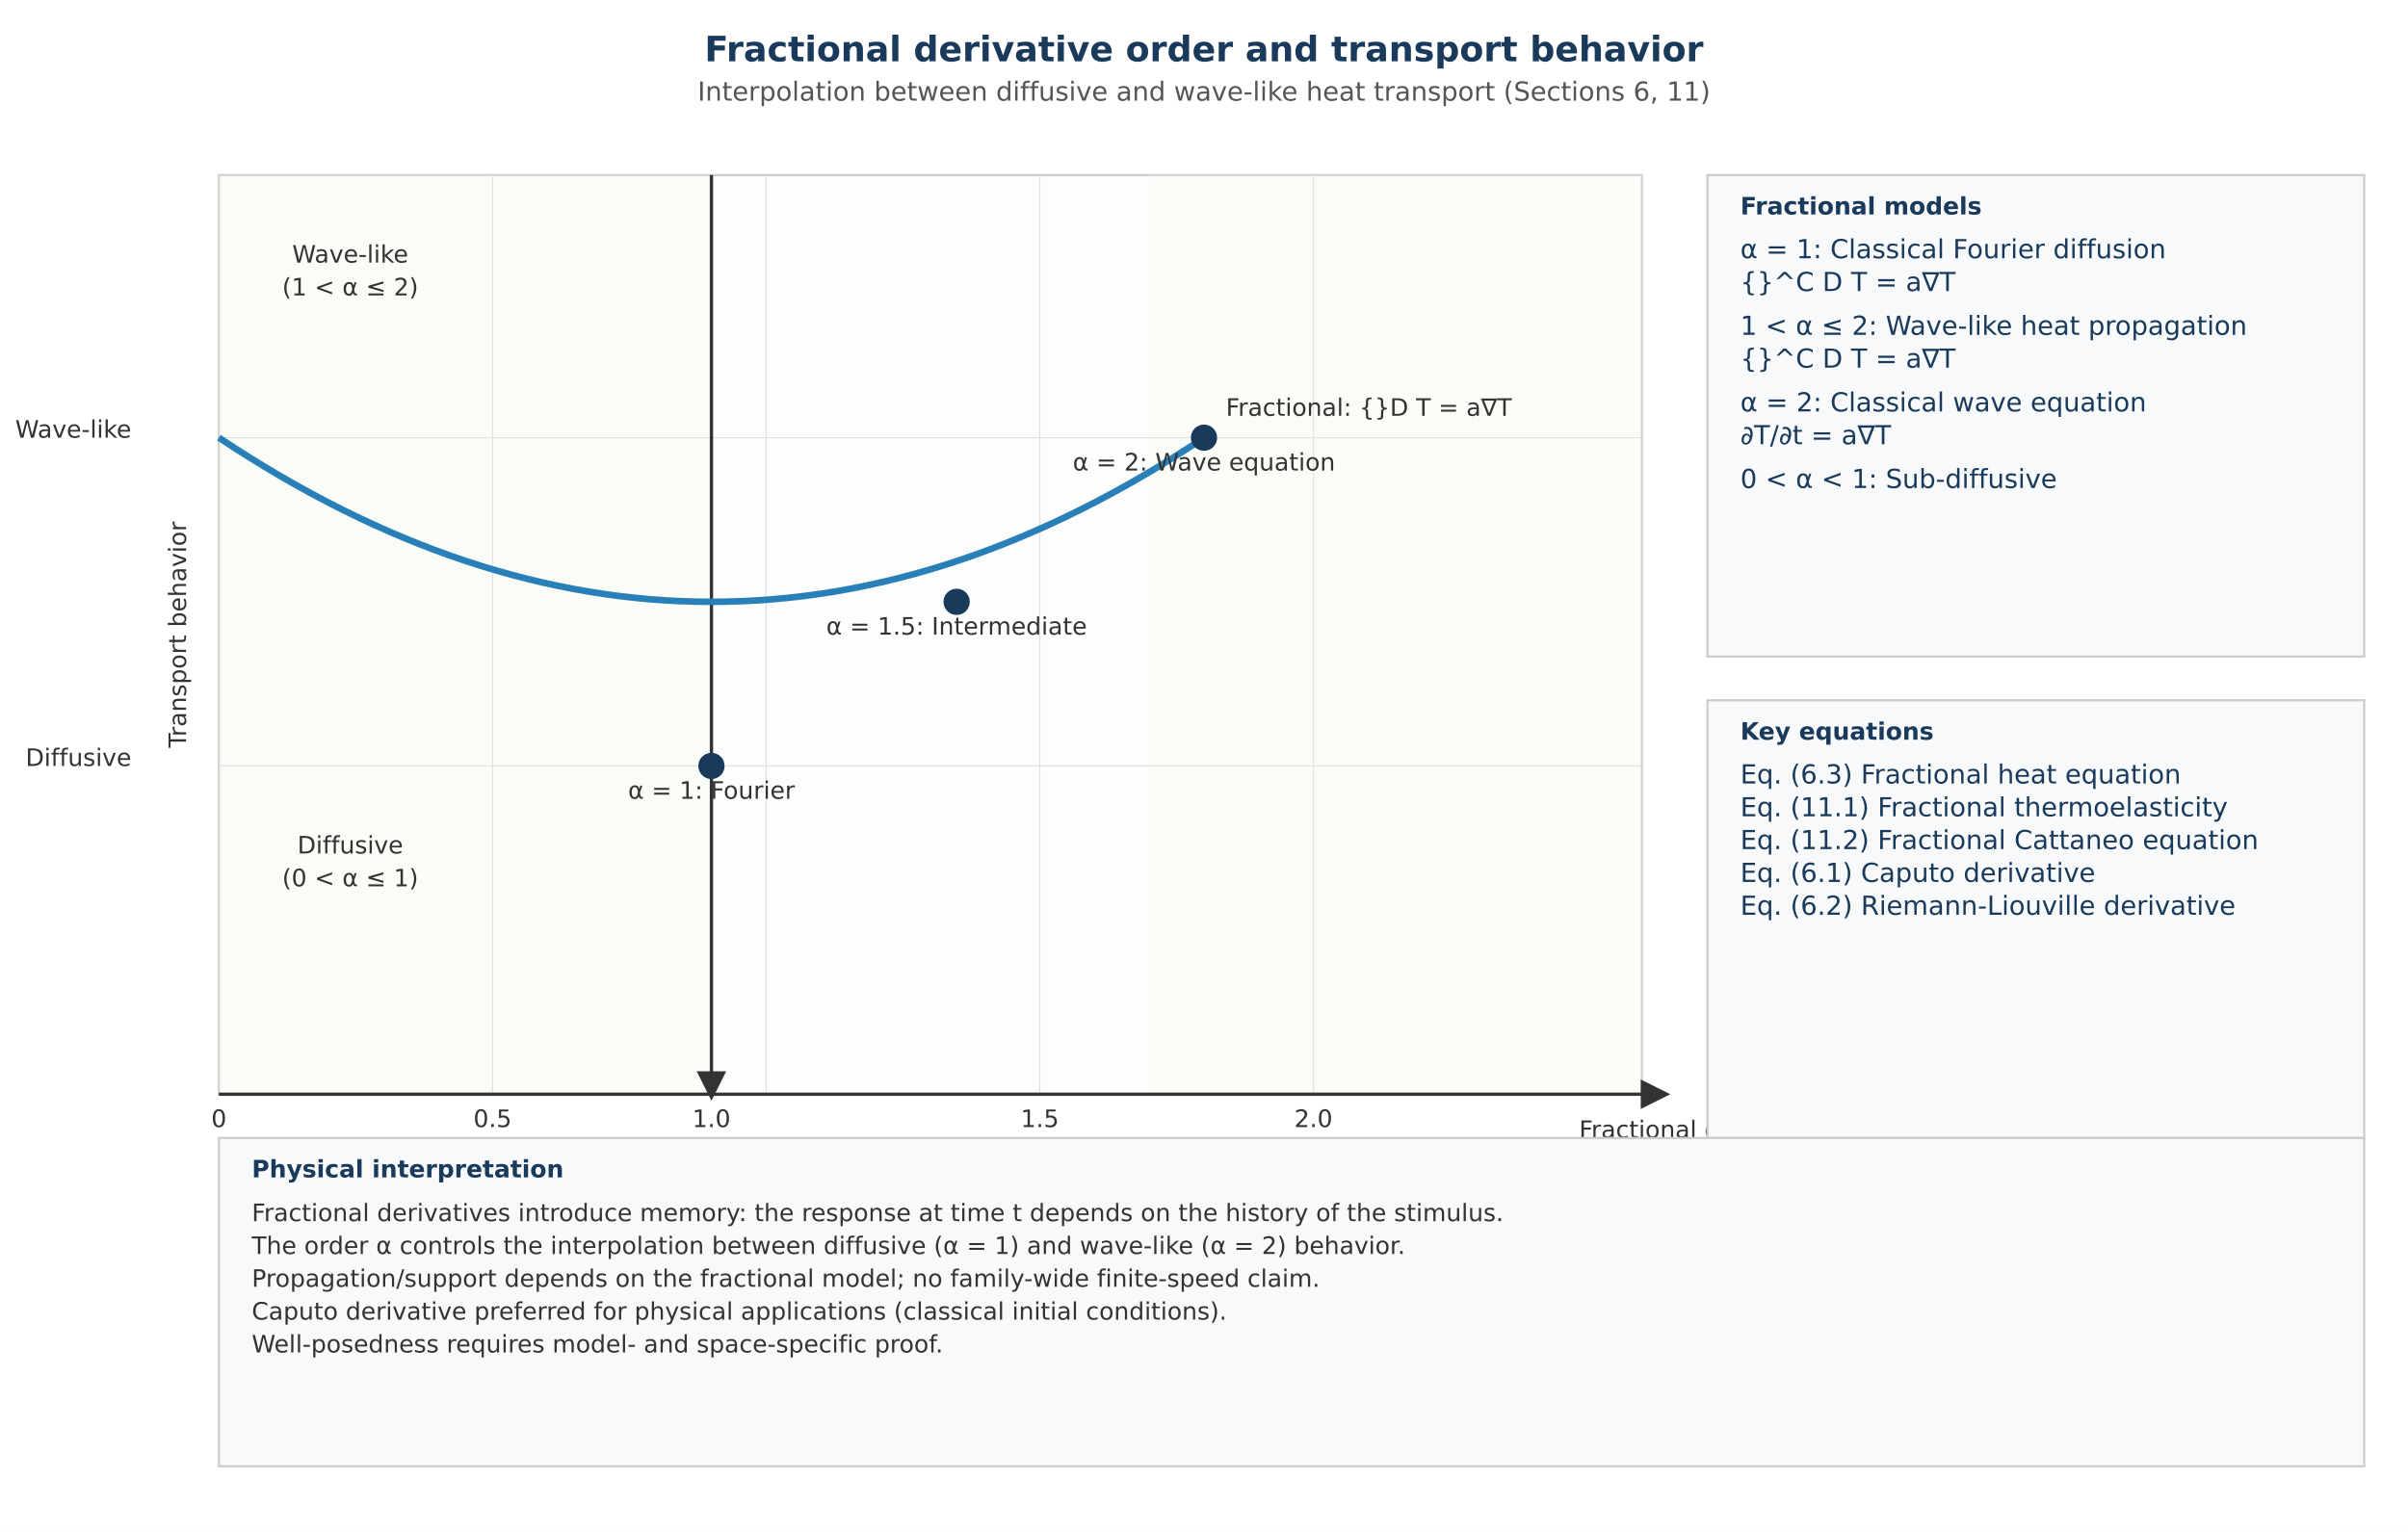
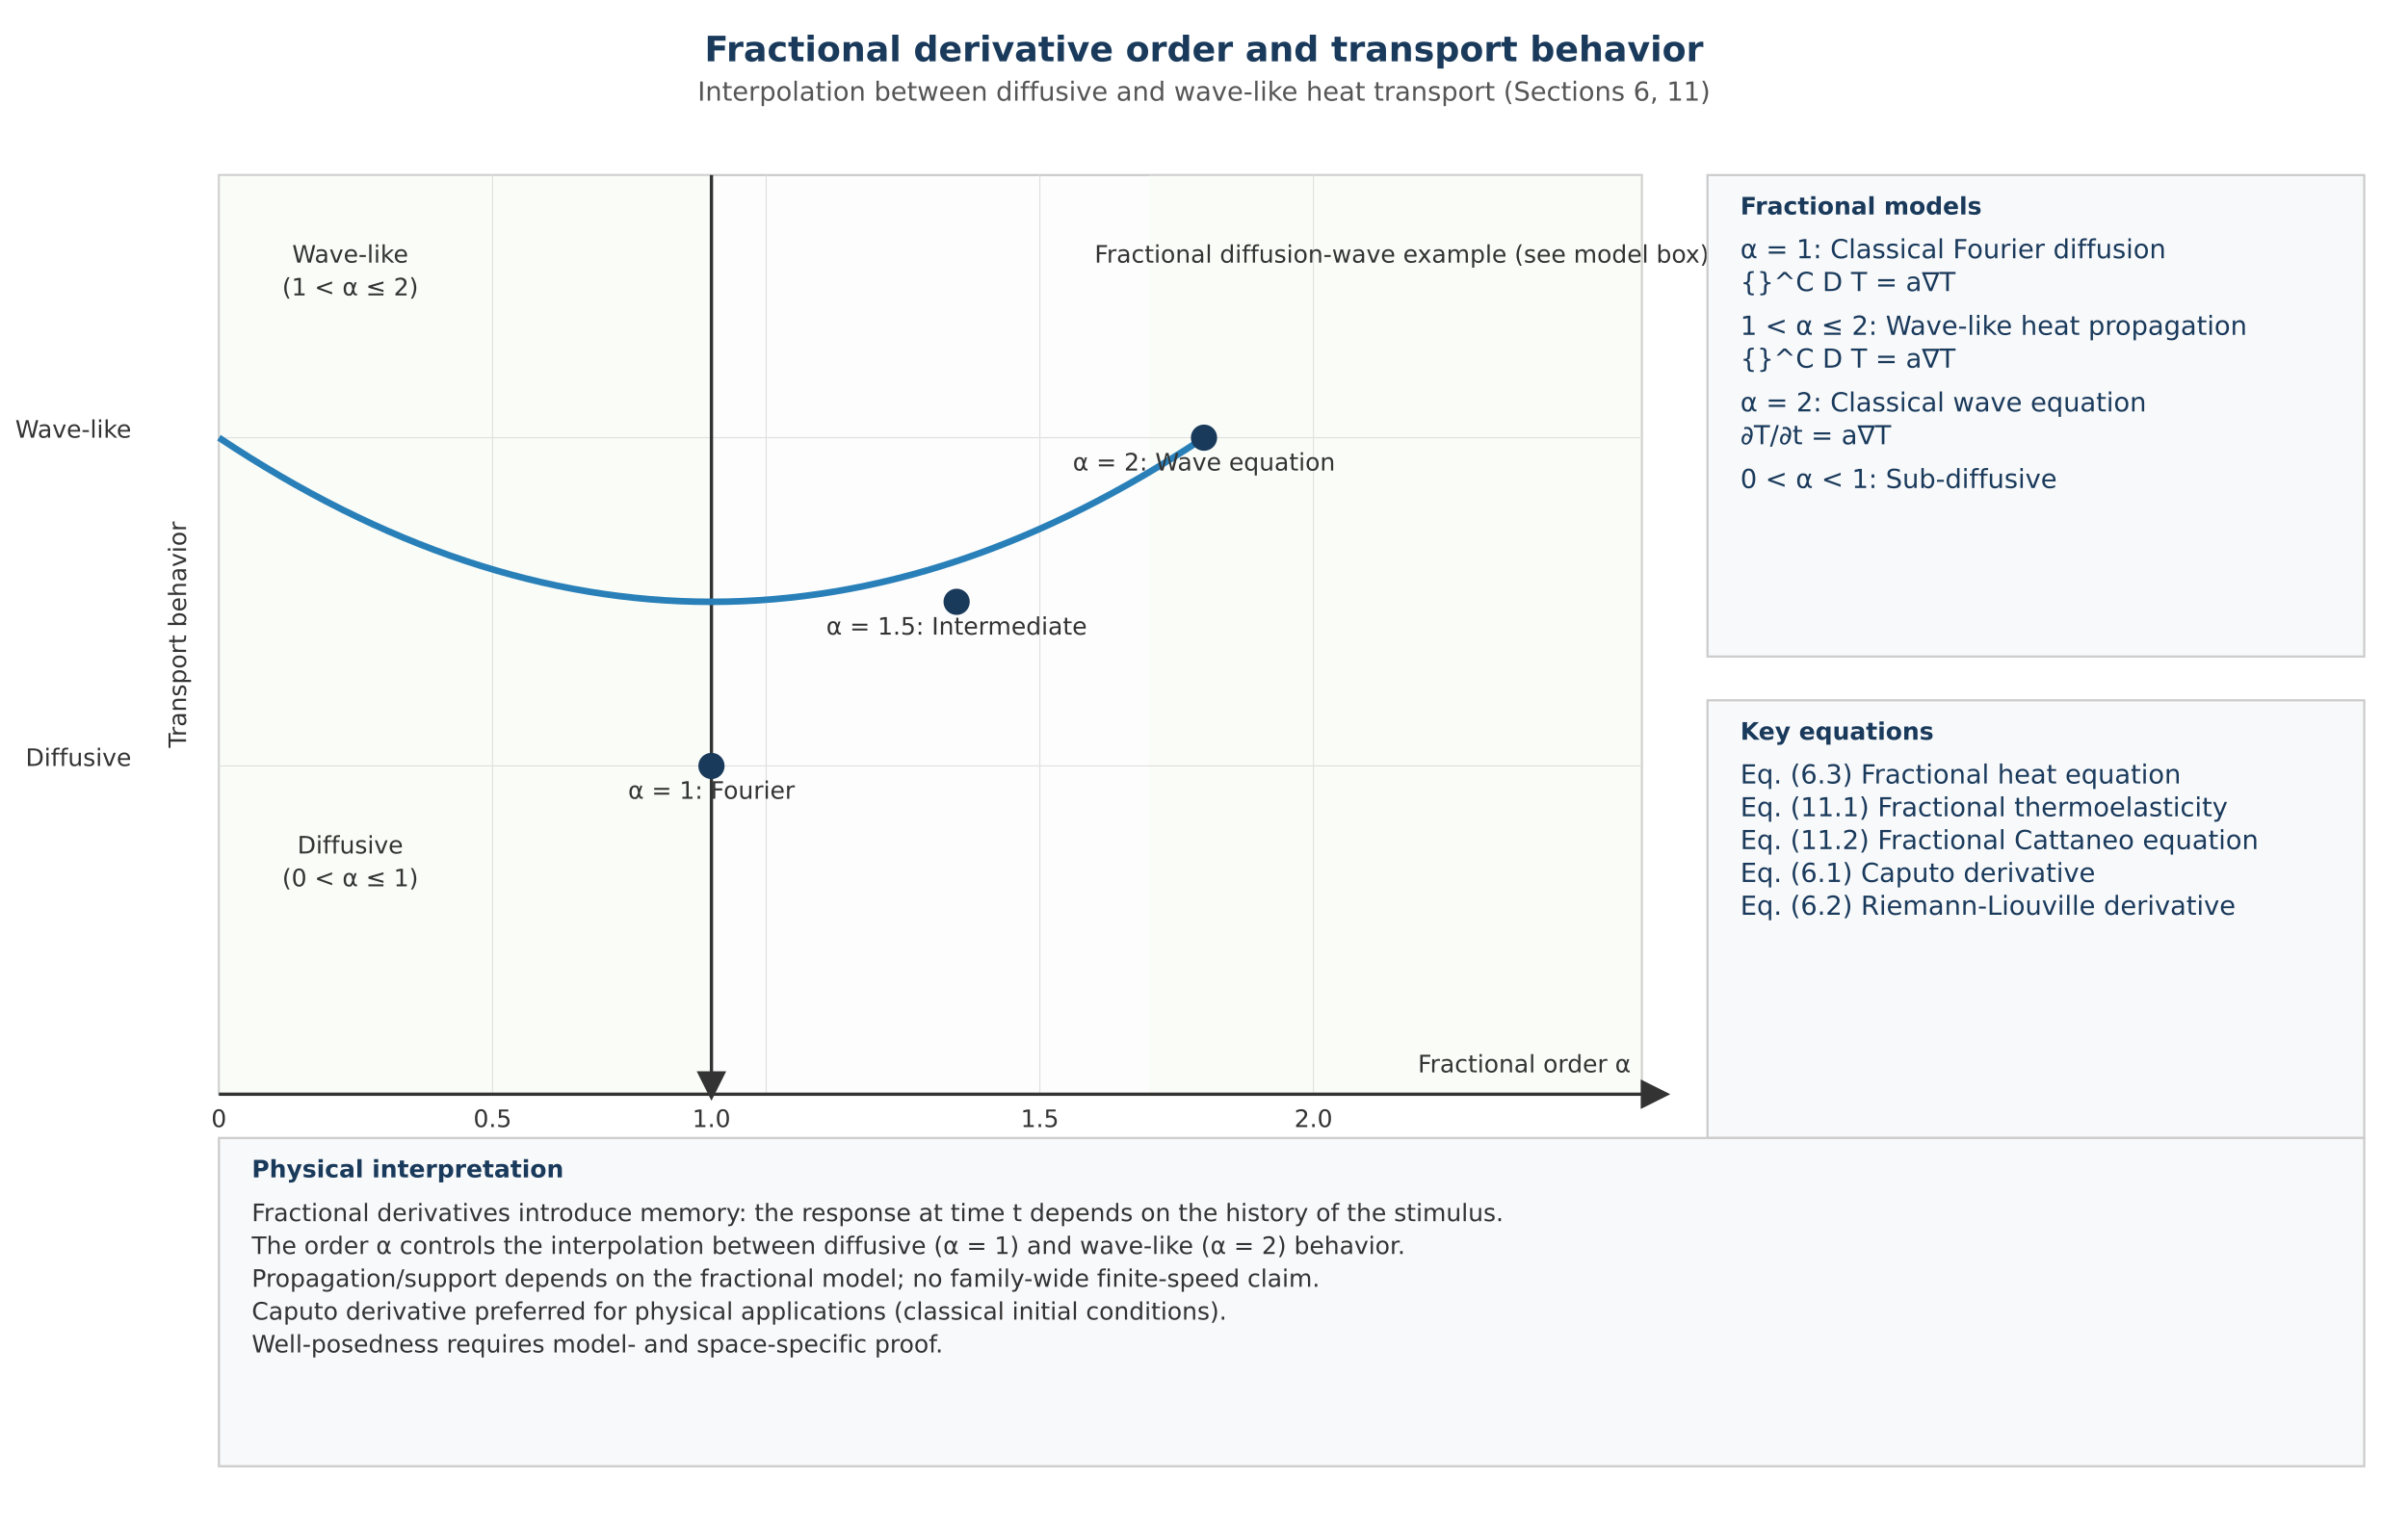
<svg xmlns="http://www.w3.org/2000/svg" width="1100" height="700" viewBox="0 0 1100 700">
  <defs>
    <style>
      .title { font: 700 16px 'DejaVu Sans', sans-serif; fill: #1a3a5c; }
      .subtitle { font: 12px 'DejaVu Sans', sans-serif; fill: #555; }
      .label { font: 11px 'DejaVu Sans', sans-serif; fill: #333; }
      .math { font: 12px 'DejaVu Sans', monospace; fill: #1a3a5c; }
      .axis { stroke: #333; stroke-width: 1.5; fill: none; marker-end: url(#arrow-axis); }
      .curve-diff { stroke: #2d6a2d; stroke-width: 3; fill: none; }
      .curve-wave { stroke: #c0392b; stroke-width: 3; fill: none; }
      .curve-interp { stroke: #2980b9; stroke-width: 3; fill: none; }
      .grid { stroke: #e0e0e0; stroke-width: 0.5; fill: none; }
      .marker { fill: #1a3a5c; }
      .box { fill: #f8f9fa; stroke: #cccccc; stroke-width: 1; }
      .box-title { font: 700 11px 'DejaVu Sans', sans-serif; fill: #1a3a5c; }
      .zone { fill: #f0f8e8; stroke: none; opacity: 0.3; }
    </style>
    <marker id="arrow-axis" markerWidth="9" markerHeight="9" refX="7" refY="4.5" orient="auto">
      <polygon points="0,0 9,4.5 0,9" fill="#333" />
    </marker>
  </defs>
  <rect width="1100" height="700" fill="white" />
  <text x="550" y="28" class="title" text-anchor="middle">Fractional derivative order and transport behavior</text>
  <text x="550" y="46" class="subtitle" text-anchor="middle">Interpolation between diffusive and wave-like heat transport (Sections 6, 11)</text>
  <rect x="100" y="80" width="650" height="420" fill="#fdfdfd" stroke="#cccccc" stroke-width="1" />
  <rect x="100" y="80" width="225" height="420" class="zone" />
  <rect x="525" y="80" width="225" height="420" class="zone" />
  <line x1="100" y1="200" x2="750" y2="200" class="grid" />
  <line x1="100" y1="350" x2="750" y2="350" class="grid" />
  <line x1="225" y1="80" x2="225" y2="500" class="grid" />
  <line x1="350" y1="80" x2="350" y2="500" class="grid" />
  <line x1="475" y1="80" x2="475" y2="500" class="grid" />
  <line x1="600" y1="80" x2="600" y2="500" class="grid" />
  <line x1="100" y1="500" x2="760" y2="500" class="axis" />
  <line x1="325" y1="80" x2="325" y2="500" class="axis" />
-   <text x="770" y="520" class="label" text-anchor="middle">Fractional order α</text>
+   <text x="745" y="490" class="label" text-anchor="end">Fractional order α</text>
  <text x="85" y="290" class="label" text-anchor="middle" transform="rotate(-90 85 290)">Transport behavior</text>
  <text x="100" y="515" class="label" text-anchor="middle" font-size="10">0</text>
  <text x="225" y="515" class="label" text-anchor="middle" font-size="10">0.5</text>
  <text x="325" y="515" class="label" text-anchor="middle" font-size="10">1.0</text>
  <text x="475" y="515" class="label" text-anchor="middle" font-size="10">1.5</text>
  <text x="600" y="515" class="label" text-anchor="middle" font-size="10">2.0</text>
  <text x="60" y="200" class="label" text-anchor="end" font-size="10">Wave-like</text>
  <text x="60" y="350" class="label" text-anchor="end" font-size="10">Diffusive</text>
  <path d="M 100 200 Q 325 350 550 200" class="curve-interp" />
-   <text x="560" y="190" class="label" font-size="10" fill="#2980b9">Fractional: {}<sup>C</sup>D<sub>t</sub>
-     <sup>α</sup>T = a∇<sup>2</sup>T</text>
+   <text x="500" y="120" class="label" font-size="10" fill="#2980b9">Fractional diffusion-wave example (see model box)</text>
  <circle cx="325" cy="350" r="6" class="marker" />
  <text x="325" y="365" class="label" text-anchor="middle" font-size="10" fill="#2d6a2d">α = 1: Fourier</text>
  <circle cx="550" cy="200" r="6" class="marker" />
  <text x="550" y="215" class="label" text-anchor="middle" font-size="10" fill="#c0392b">α = 2: Wave equation</text>
  <circle cx="437" cy="275" r="6" class="marker" />
  <text x="437" y="290" class="label" text-anchor="middle" font-size="10" fill="#2980b9">α = 1.5: Intermediate</text>
  <text x="160" y="120" class="label" text-anchor="middle" font-size="10" fill="#c0392b">Wave-like</text>
  <text x="160" y="135" class="label" text-anchor="middle" font-size="10" fill="#c0392b">(1 &lt; α ≤ 2)</text>
  <text x="160" y="390" class="label" text-anchor="middle" font-size="10" fill="#2d6a2d">Diffusive</text>
  <text x="160" y="405" class="label" text-anchor="middle" font-size="10" fill="#2d6a2d">(0 &lt; α ≤ 1)</text>
  <rect x="780" y="80" width="300" height="220" class="box" />
  <text x="795" y="98" class="box-title">Fractional models</text>
  <text x="795" y="118" class="math" font-size="10">α = 1: Classical Fourier diffusion</text>
  <text x="795" y="133" class="math" font-size="10">{}^C D<sub>t</sub>
    <sup>1</sup>T = a∇<sup>2</sup>T</text>
  <text x="795" y="153" class="math" font-size="10">1 &lt; α ≤ 2: Wave-like heat propagation</text>
  <text x="795" y="168" class="math" font-size="10">{}^C D<sub>t</sub>
    <sup>α</sup>T = a∇<sup>2</sup>T</text>
  <text x="795" y="188" class="math" font-size="10">α = 2: Classical wave equation</text>
  <text x="795" y="203" class="math" font-size="10">∂<sup>2</sup>T/∂t<sup>2</sup> = a∇<sup>2</sup>T</text>
  <text x="795" y="223" class="math" font-size="10">0 &lt; α &lt; 1: Sub-diffusive</text>
  <rect x="780" y="320" width="300" height="200" class="box" />
  <text x="795" y="338" class="box-title">Key equations</text>
  <text x="795" y="358" class="math" font-size="10">Eq. (6.3) Fractional heat equation</text>
  <text x="795" y="373" class="math" font-size="10">Eq. (11.1) Fractional thermoelasticity</text>
  <text x="795" y="388" class="math" font-size="10">Eq. (11.2) Fractional Cattaneo equation</text>
  <text x="795" y="403" class="math" font-size="10">Eq. (6.1) Caputo derivative</text>
  <text x="795" y="418" class="math" font-size="10">Eq. (6.2) Riemann-Liouville derivative</text>
  <rect x="100" y="520" width="980" height="150" class="box" />
  <text x="115" y="538" class="box-title">Physical interpretation</text>
  <text x="115" y="558" class="label" font-size="10">Fractional derivatives introduce memory: the response at time t depends on the history of the stimulus.</text>
  <text x="115" y="573" class="label" font-size="10">The order α controls the interpolation between diffusive (α = 1) and wave-like (α = 2) behavior.</text>
  <text x="115" y="588" class="label" font-size="10">Propagation/support depends on the fractional model; no family-wide finite-speed claim.</text>
  <text x="115" y="603" class="label" font-size="10">Caputo derivative preferred for physical applications (classical initial conditions).</text>
  <text x="115" y="618" class="label" font-size="10">Well-posedness requires model- and space-specific proof.</text>
</svg>
